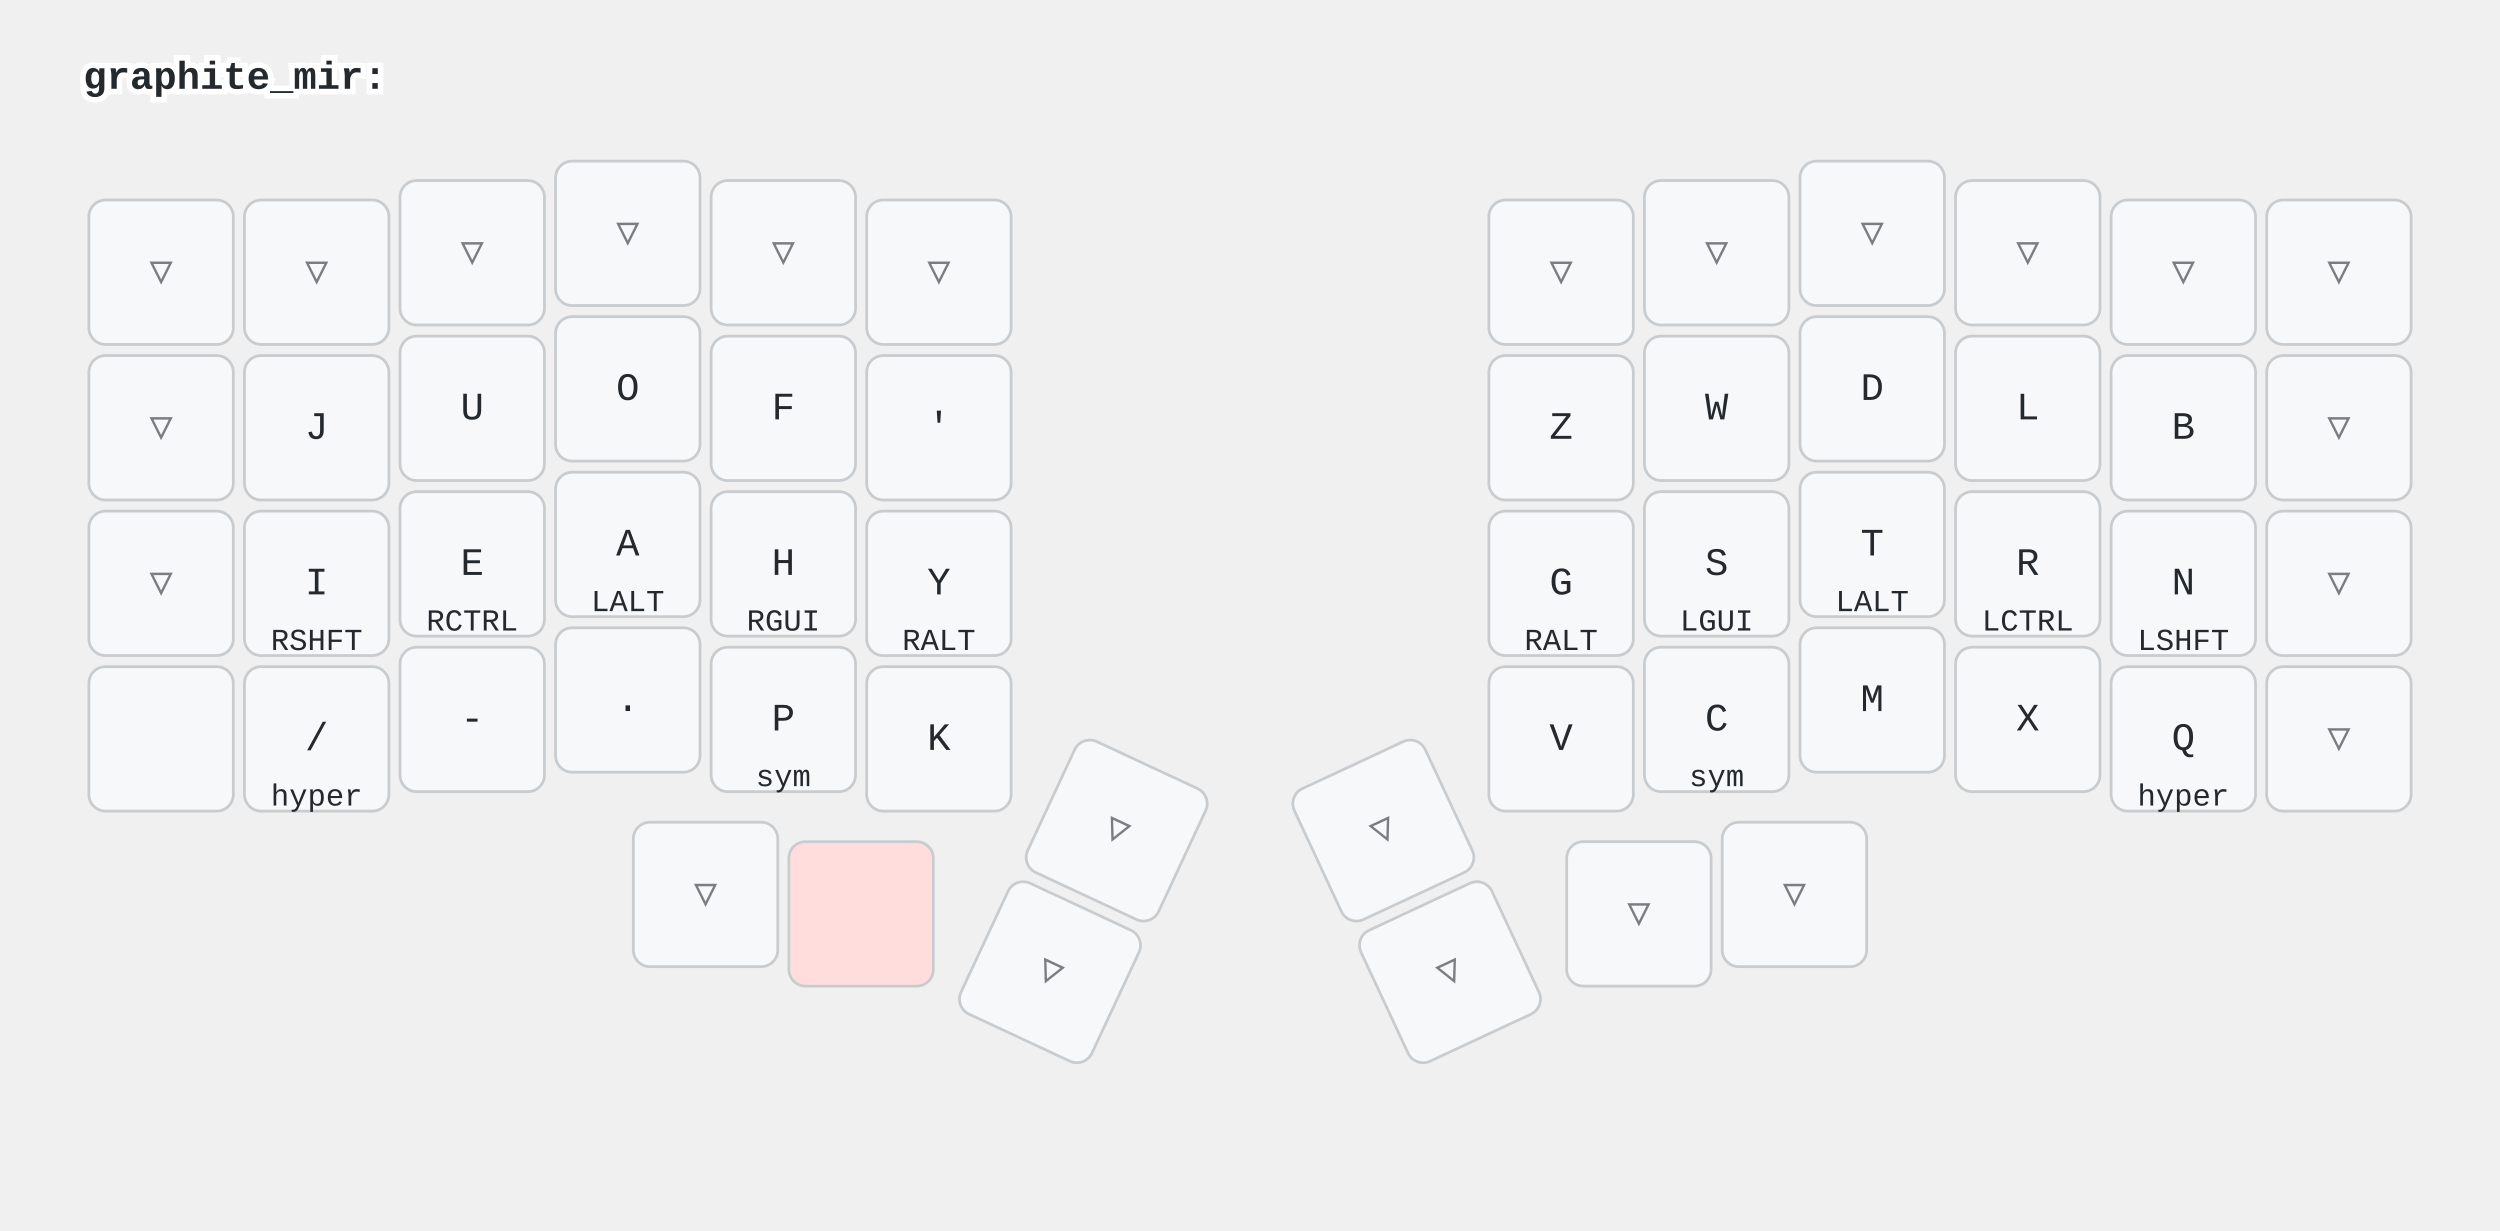
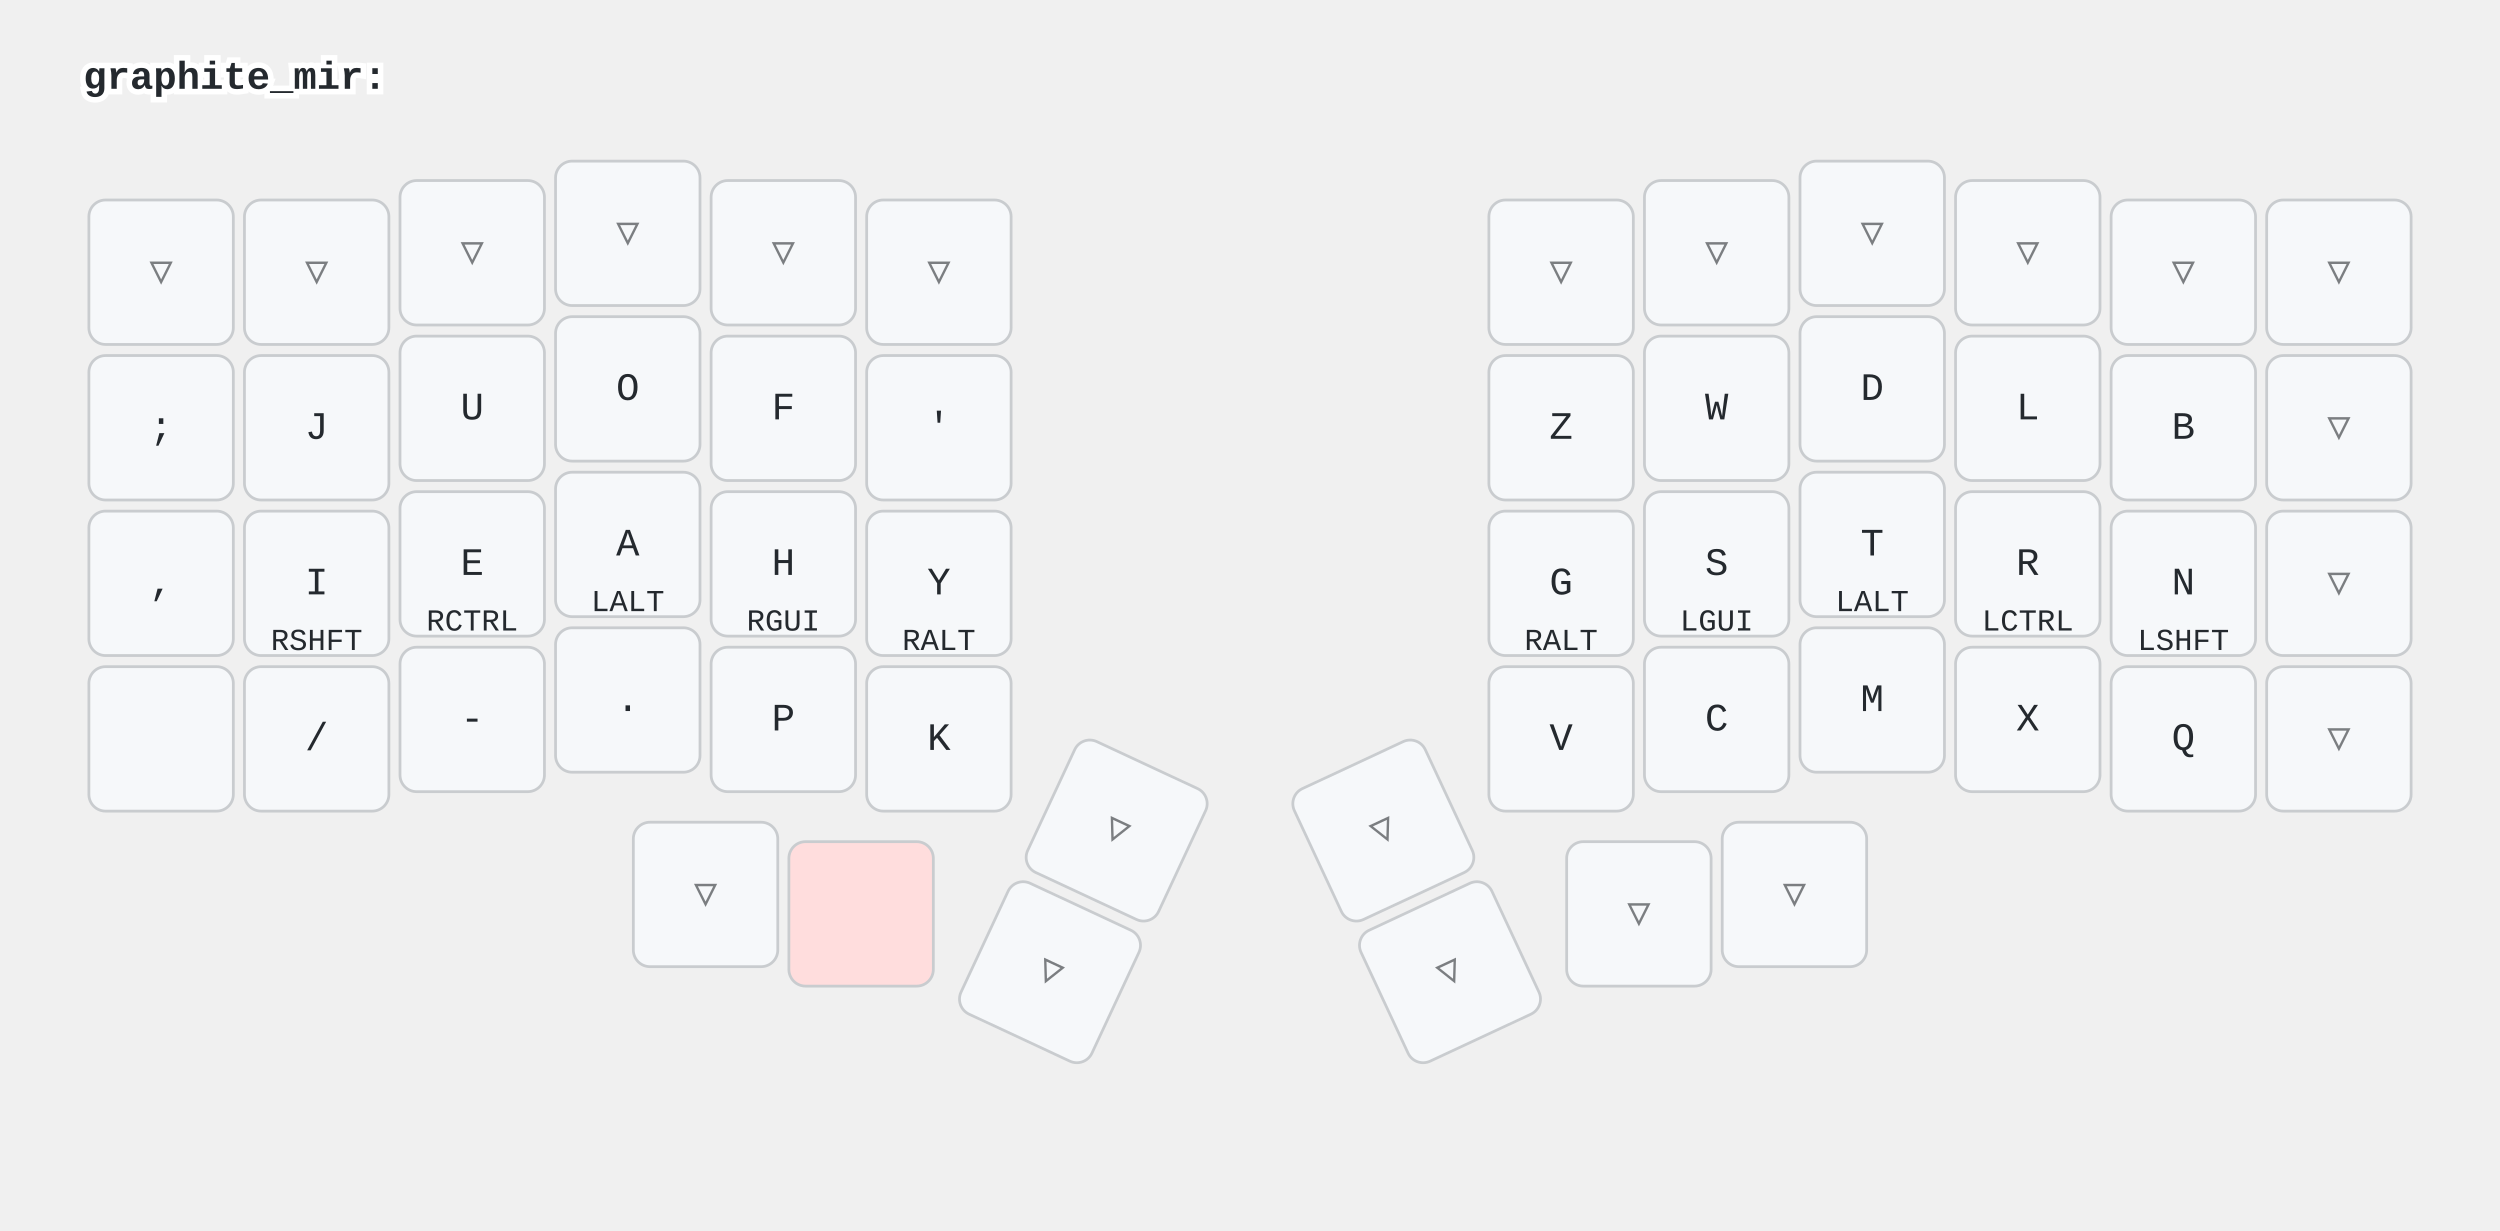
<svg xmlns="http://www.w3.org/2000/svg" width="900" height="443" viewBox="0 0 900 443" class="keymap">
  <style>/* inherit to force styles through use tags */
svg path {
    fill: inherit;
}

/* font and background color specifications */
svg.keymap {
    font-family: SFMono-Regular,Consolas,Liberation Mono,Menlo,monospace;
    font-size: 14px;
    font-kerning: normal;
    text-rendering: optimizeLegibility;
    fill: #24292e;
}

/* default key styling */
rect.key {
    fill: #f6f8fa;
}

rect.key, rect.combo {
    stroke: #c9cccf;
    stroke-width: 1;
}

/* default key side styling, only used is draw_key_sides is set */
rect.side {
    filter: brightness(90%);
}

/* color accent for combo boxes */
rect.combo, rect.combo-separate {
    fill: #cdf;
}

/* color accent for held keys */
rect.held, rect.combo.held {
    fill: #fdd;
}

/* color accent for ghost (optional) keys */
rect.ghost, rect.combo.ghost {
    stroke-dasharray: 4, 4;
    stroke-width: 2;
}

text {
    text-anchor: middle;
    dominant-baseline: middle;
}

/* styling for layer labels */
text.label {
    font-weight: bold;
    text-anchor: start;
    stroke: white;
    stroke-width: 4;
    paint-order: stroke;
}

/* styling for optional footer */
text.footer {
    text-anchor: end;
    dominant-baseline: auto;
    stroke: white;
    stroke-width: 4;
    paint-order: stroke;
}

/* styling for combo tap, and key non-tap label text */
text.combo, text.hold, text.shifted, text.left, text.right, text.tl, text.tr, text.bl, text.br {
    font-size: 11px;
}

text.hold, text.bl, text.br {
    text-anchor: middle;
    dominant-baseline: auto;
}

text.shifted, text.tl, text.tr {
    text-anchor: middle;
    dominant-baseline: hanging;
}

text.left, text.tl, text.bl {
    text-anchor: start;
}

text.right, text.tr, text.br {
    text-anchor: end;
}

text.layer-activator {
    text-decoration: underline;
}

/* styling for hold/shifted label text in combo box */
text.combo.hold, text.combo.shifted, text.combo.left, text.combo.right {
    font-size: 8px;
}

/* lighter symbol for transparent keys */
text.trans {
    fill: #7b7e81;
}

/* styling for combo dendrons */
path.combo {
    stroke-width: 1;
    stroke: gray;
    fill: none;
}

/* Start Tabler Icons Cleanup */
/* cannot use height/width with glyphs */
.icon-tabler &gt; path {
    fill: inherit;
    stroke: inherit;
    stroke-width: 2;
}
/* hide tabler's default box */
.icon-tabler &gt; path[stroke="none"][fill="none"] {
    visibility: hidden;
}
/* End Tabler Icons Cleanup */
</style>
  <g transform="translate(30, 0)" class="layer-graphite_mir">
    <text x="0" y="28" class="label" id="graphite_mir">graphite_mir:</text>
    <g transform="translate(0, 56)">
      <g transform="translate(28, 42)" class="key trans keypos-0">
        <rect rx="6" ry="6" x="-26" y="-26" width="52" height="52" class="key trans" />
        <text x="0" y="0" class="key trans tap">▽</text>
      </g>
      <g transform="translate(84, 42)" class="key trans keypos-1">
        <rect rx="6" ry="6" x="-26" y="-26" width="52" height="52" class="key trans" />
        <text x="0" y="0" class="key trans tap">▽</text>
      </g>
      <g transform="translate(140, 35)" class="key trans keypos-2">
        <rect rx="6" ry="6" x="-26" y="-26" width="52" height="52" class="key trans" />
        <text x="0" y="0" class="key trans tap">▽</text>
      </g>
      <g transform="translate(196, 28)" class="key trans keypos-3">
        <rect rx="6" ry="6" x="-26" y="-26" width="52" height="52" class="key trans" />
        <text x="0" y="0" class="key trans tap">▽</text>
      </g>
      <g transform="translate(252, 35)" class="key trans keypos-4">
        <rect rx="6" ry="6" x="-26" y="-26" width="52" height="52" class="key trans" />
        <text x="0" y="0" class="key trans tap">▽</text>
      </g>
      <g transform="translate(308, 42)" class="key trans keypos-5">
        <rect rx="6" ry="6" x="-26" y="-26" width="52" height="52" class="key trans" />
        <text x="0" y="0" class="key trans tap">▽</text>
      </g>
      <g transform="translate(532, 42)" class="key trans keypos-6">
        <rect rx="6" ry="6" x="-26" y="-26" width="52" height="52" class="key trans" />
        <text x="0" y="0" class="key trans tap">▽</text>
      </g>
      <g transform="translate(588, 35)" class="key trans keypos-7">
        <rect rx="6" ry="6" x="-26" y="-26" width="52" height="52" class="key trans" />
        <text x="0" y="0" class="key trans tap">▽</text>
      </g>
      <g transform="translate(644, 28)" class="key trans keypos-8">
        <rect rx="6" ry="6" x="-26" y="-26" width="52" height="52" class="key trans" />
        <text x="0" y="0" class="key trans tap">▽</text>
      </g>
      <g transform="translate(700, 35)" class="key trans keypos-9">
        <rect rx="6" ry="6" x="-26" y="-26" width="52" height="52" class="key trans" />
        <text x="0" y="0" class="key trans tap">▽</text>
      </g>
      <g transform="translate(756, 42)" class="key trans keypos-10">
        <rect rx="6" ry="6" x="-26" y="-26" width="52" height="52" class="key trans" />
        <text x="0" y="0" class="key trans tap">▽</text>
      </g>
      <g transform="translate(812, 42)" class="key trans keypos-11">
        <rect rx="6" ry="6" x="-26" y="-26" width="52" height="52" class="key trans" />
        <text x="0" y="0" class="key trans tap">▽</text>
      </g>
-       <g transform="translate(28, 98)" class="key trans keypos-12">
-         <rect rx="6" ry="6" x="-26" y="-26" width="52" height="52" class="key trans" />
-         <text x="0" y="0" class="key trans tap">▽</text>
+       <g transform="translate(28, 98)" class="key keypos-12">
+         <rect rx="6" ry="6" x="-26" y="-26" width="52" height="52" class="key" />
+         <text x="0" y="0" class="key tap">;</text>
      </g>
      <g transform="translate(84, 98)" class="key keypos-13">
        <rect rx="6" ry="6" x="-26" y="-26" width="52" height="52" class="key" />
        <text x="0" y="0" class="key tap">J</text>
      </g>
      <g transform="translate(140, 91)" class="key keypos-14">
        <rect rx="6" ry="6" x="-26" y="-26" width="52" height="52" class="key" />
        <text x="0" y="0" class="key tap">U</text>
      </g>
      <g transform="translate(196, 84)" class="key keypos-15">
        <rect rx="6" ry="6" x="-26" y="-26" width="52" height="52" class="key" />
        <text x="0" y="0" class="key tap">O</text>
      </g>
      <g transform="translate(252, 91)" class="key keypos-16">
        <rect rx="6" ry="6" x="-26" y="-26" width="52" height="52" class="key" />
        <text x="0" y="0" class="key tap">F</text>
      </g>
      <g transform="translate(308, 98)" class="key keypos-17">
        <rect rx="6" ry="6" x="-26" y="-26" width="52" height="52" class="key" />
        <text x="0" y="0" class="key tap">'</text>
      </g>
      <g transform="translate(532, 98)" class="key keypos-18">
        <rect rx="6" ry="6" x="-26" y="-26" width="52" height="52" class="key" />
        <text x="0" y="0" class="key tap">Z</text>
      </g>
      <g transform="translate(588, 91)" class="key keypos-19">
        <rect rx="6" ry="6" x="-26" y="-26" width="52" height="52" class="key" />
        <text x="0" y="0" class="key tap">W</text>
      </g>
      <g transform="translate(644, 84)" class="key keypos-20">
        <rect rx="6" ry="6" x="-26" y="-26" width="52" height="52" class="key" />
        <text x="0" y="0" class="key tap">D</text>
      </g>
      <g transform="translate(700, 91)" class="key keypos-21">
        <rect rx="6" ry="6" x="-26" y="-26" width="52" height="52" class="key" />
        <text x="0" y="0" class="key tap">L</text>
      </g>
      <g transform="translate(756, 98)" class="key keypos-22">
        <rect rx="6" ry="6" x="-26" y="-26" width="52" height="52" class="key" />
        <text x="0" y="0" class="key tap">B</text>
      </g>
      <g transform="translate(812, 98)" class="key trans keypos-23">
        <rect rx="6" ry="6" x="-26" y="-26" width="52" height="52" class="key trans" />
        <text x="0" y="0" class="key trans tap">▽</text>
      </g>
-       <g transform="translate(28, 154)" class="key trans keypos-24">
-         <rect rx="6" ry="6" x="-26" y="-26" width="52" height="52" class="key trans" />
-         <text x="0" y="0" class="key trans tap">▽</text>
+       <g transform="translate(28, 154)" class="key keypos-24">
+         <rect rx="6" ry="6" x="-26" y="-26" width="52" height="52" class="key" />
+         <text x="0" y="0" class="key tap">,</text>
      </g>
      <g transform="translate(84, 154)" class="key keypos-25">
        <rect rx="6" ry="6" x="-26" y="-26" width="52" height="52" class="key" />
        <text x="0" y="0" class="key tap">I</text>
        <text x="0" y="24" class="key hold">RSHFT</text>
      </g>
      <g transform="translate(140, 147)" class="key keypos-26">
        <rect rx="6" ry="6" x="-26" y="-26" width="52" height="52" class="key" />
        <text x="0" y="0" class="key tap">E</text>
        <text x="0" y="24" class="key hold">RCTRL</text>
      </g>
      <g transform="translate(196, 140)" class="key keypos-27">
        <rect rx="6" ry="6" x="-26" y="-26" width="52" height="52" class="key" />
        <text x="0" y="0" class="key tap">A</text>
        <text x="0" y="24" class="key hold">LALT</text>
      </g>
      <g transform="translate(252, 147)" class="key keypos-28">
        <rect rx="6" ry="6" x="-26" y="-26" width="52" height="52" class="key" />
        <text x="0" y="0" class="key tap">H</text>
        <text x="0" y="24" class="key hold">RGUI</text>
      </g>
      <g transform="translate(308, 154)" class="key keypos-29">
        <rect rx="6" ry="6" x="-26" y="-26" width="52" height="52" class="key" />
        <text x="0" y="0" class="key tap">Y</text>
        <text x="0" y="24" class="key hold">RALT</text>
      </g>
      <g transform="translate(532, 154)" class="key keypos-30">
        <rect rx="6" ry="6" x="-26" y="-26" width="52" height="52" class="key" />
        <text x="0" y="0" class="key tap">G</text>
        <text x="0" y="24" class="key hold">RALT</text>
      </g>
      <g transform="translate(588, 147)" class="key keypos-31">
        <rect rx="6" ry="6" x="-26" y="-26" width="52" height="52" class="key" />
        <text x="0" y="0" class="key tap">S</text>
        <text x="0" y="24" class="key hold">LGUI</text>
      </g>
      <g transform="translate(644, 140)" class="key keypos-32">
        <rect rx="6" ry="6" x="-26" y="-26" width="52" height="52" class="key" />
        <text x="0" y="0" class="key tap">T</text>
        <text x="0" y="24" class="key hold">LALT</text>
      </g>
      <g transform="translate(700, 147)" class="key keypos-33">
        <rect rx="6" ry="6" x="-26" y="-26" width="52" height="52" class="key" />
        <text x="0" y="0" class="key tap">R</text>
        <text x="0" y="24" class="key hold">LCTRL</text>
      </g>
      <g transform="translate(756, 154)" class="key keypos-34">
        <rect rx="6" ry="6" x="-26" y="-26" width="52" height="52" class="key" />
        <text x="0" y="0" class="key tap">N</text>
        <text x="0" y="24" class="key hold">LSHFT</text>
      </g>
      <g transform="translate(812, 154)" class="key trans keypos-35">
        <rect rx="6" ry="6" x="-26" y="-26" width="52" height="52" class="key trans" />
        <text x="0" y="0" class="key trans tap">▽</text>
      </g>
      <g transform="translate(28, 210)" class="key keypos-36">
        <rect rx="6" ry="6" x="-26" y="-26" width="52" height="52" class="key" />
      </g>
      <g transform="translate(84, 210)" class="key keypos-37">
        <rect rx="6" ry="6" x="-26" y="-26" width="52" height="52" class="key" />
        <text x="0" y="0" class="key tap">/</text>
-         <text x="0" y="24" class="key hold">hyper</text>
      </g>
      <g transform="translate(140, 203)" class="key keypos-38">
        <rect rx="6" ry="6" x="-26" y="-26" width="52" height="52" class="key" />
        <text x="0" y="0" class="key tap">-</text>
      </g>
      <g transform="translate(196, 196)" class="key keypos-39">
        <rect rx="6" ry="6" x="-26" y="-26" width="52" height="52" class="key" />
        <text x="0" y="0" class="key tap">.</text>
      </g>
      <g transform="translate(252, 203)" class="key keypos-40">
        <rect rx="6" ry="6" x="-26" y="-26" width="52" height="52" class="key" />
        <text x="0" y="0" class="key tap">P</text>
-         <text x="0" y="24" class="key hold">sym</text>
      </g>
      <g transform="translate(308, 210)" class="key keypos-41">
        <rect rx="6" ry="6" x="-26" y="-26" width="52" height="52" class="key" />
        <text x="0" y="0" class="key tap">K</text>
      </g>
      <g transform="translate(372, 243) rotate(25.0)" class="key trans keypos-42">
        <rect rx="6" ry="6" x="-26" y="-26" width="52" height="52" class="key trans" />
        <text x="0" y="0" class="key trans tap">▽</text>
      </g>
      <g transform="translate(468, 243) rotate(-25.0)" class="key trans keypos-43">
        <rect rx="6" ry="6" x="-26" y="-26" width="52" height="52" class="key trans" />
        <text x="0" y="0" class="key trans tap">▽</text>
      </g>
      <g transform="translate(532, 210)" class="key keypos-44">
        <rect rx="6" ry="6" x="-26" y="-26" width="52" height="52" class="key" />
        <text x="0" y="0" class="key tap">V</text>
      </g>
      <g transform="translate(588, 203)" class="key keypos-45">
        <rect rx="6" ry="6" x="-26" y="-26" width="52" height="52" class="key" />
        <text x="0" y="0" class="key tap">C</text>
-         <text x="0" y="24" class="key hold">sym</text>
      </g>
      <g transform="translate(644, 196)" class="key keypos-46">
        <rect rx="6" ry="6" x="-26" y="-26" width="52" height="52" class="key" />
        <text x="0" y="0" class="key tap">M</text>
      </g>
      <g transform="translate(700, 203)" class="key keypos-47">
        <rect rx="6" ry="6" x="-26" y="-26" width="52" height="52" class="key" />
        <text x="0" y="0" class="key tap">X</text>
      </g>
      <g transform="translate(756, 210)" class="key keypos-48">
        <rect rx="6" ry="6" x="-26" y="-26" width="52" height="52" class="key" />
        <text x="0" y="0" class="key tap">Q</text>
-         <text x="0" y="24" class="key hold">hyper</text>
      </g>
      <g transform="translate(812, 210)" class="key trans keypos-49">
        <rect rx="6" ry="6" x="-26" y="-26" width="52" height="52" class="key trans" />
        <text x="0" y="0" class="key trans tap">▽</text>
      </g>
      <g transform="translate(224, 266)" class="key trans keypos-50">
        <rect rx="6" ry="6" x="-26" y="-26" width="52" height="52" class="key trans" />
        <text x="0" y="0" class="key trans tap">▽</text>
      </g>
      <g transform="translate(280, 273)" class="key held keypos-51">
        <rect rx="6" ry="6" x="-26" y="-26" width="52" height="52" class="key held" />
      </g>
      <g transform="translate(348, 294) rotate(25.0)" class="key trans keypos-52">
        <rect rx="6" ry="6" x="-26" y="-26" width="52" height="52" class="key trans" />
        <text x="0" y="0" class="key trans tap">▽</text>
      </g>
      <g transform="translate(492, 294) rotate(-25.0)" class="key trans keypos-53">
        <rect rx="6" ry="6" x="-26" y="-26" width="52" height="52" class="key trans" />
        <text x="0" y="0" class="key trans tap">▽</text>
      </g>
      <g transform="translate(560, 273)" class="key trans keypos-54">
        <rect rx="6" ry="6" x="-26" y="-26" width="52" height="52" class="key trans" />
        <text x="0" y="0" class="key trans tap">▽</text>
      </g>
      <g transform="translate(616, 266)" class="key trans keypos-55">
        <rect rx="6" ry="6" x="-26" y="-26" width="52" height="52" class="key trans" />
        <text x="0" y="0" class="key trans tap">▽</text>
      </g>
    </g>
  </g>
</svg>
